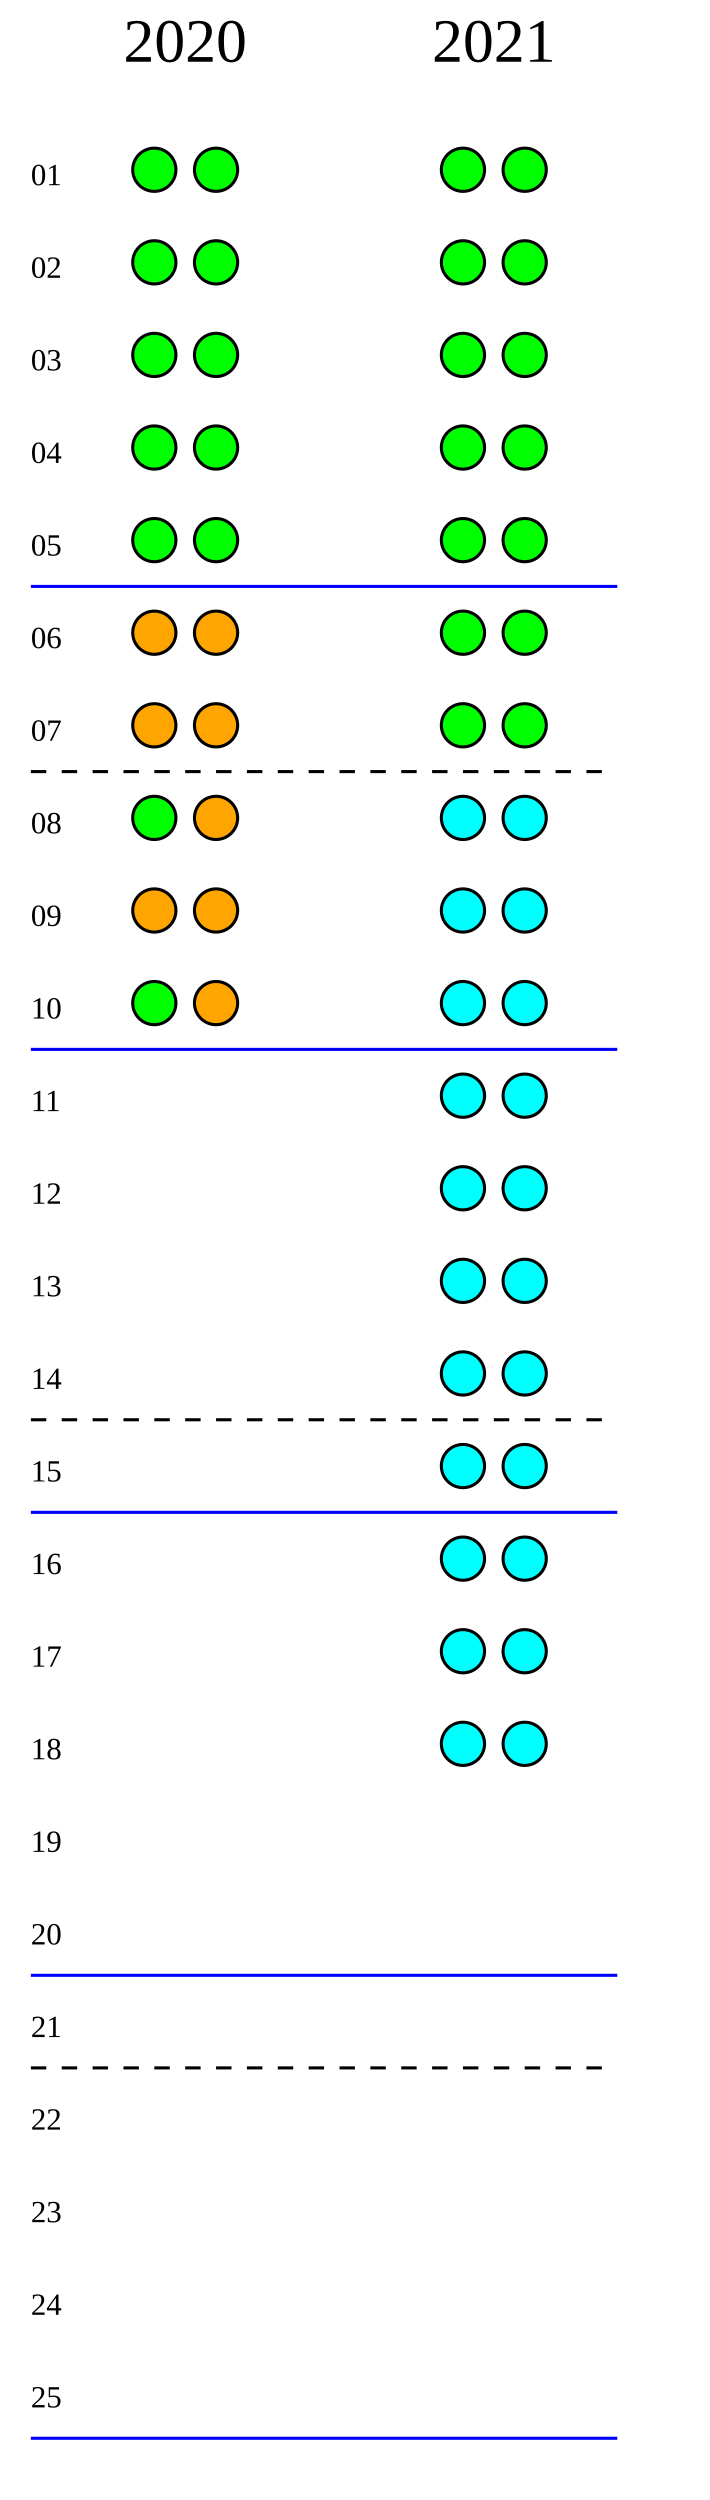
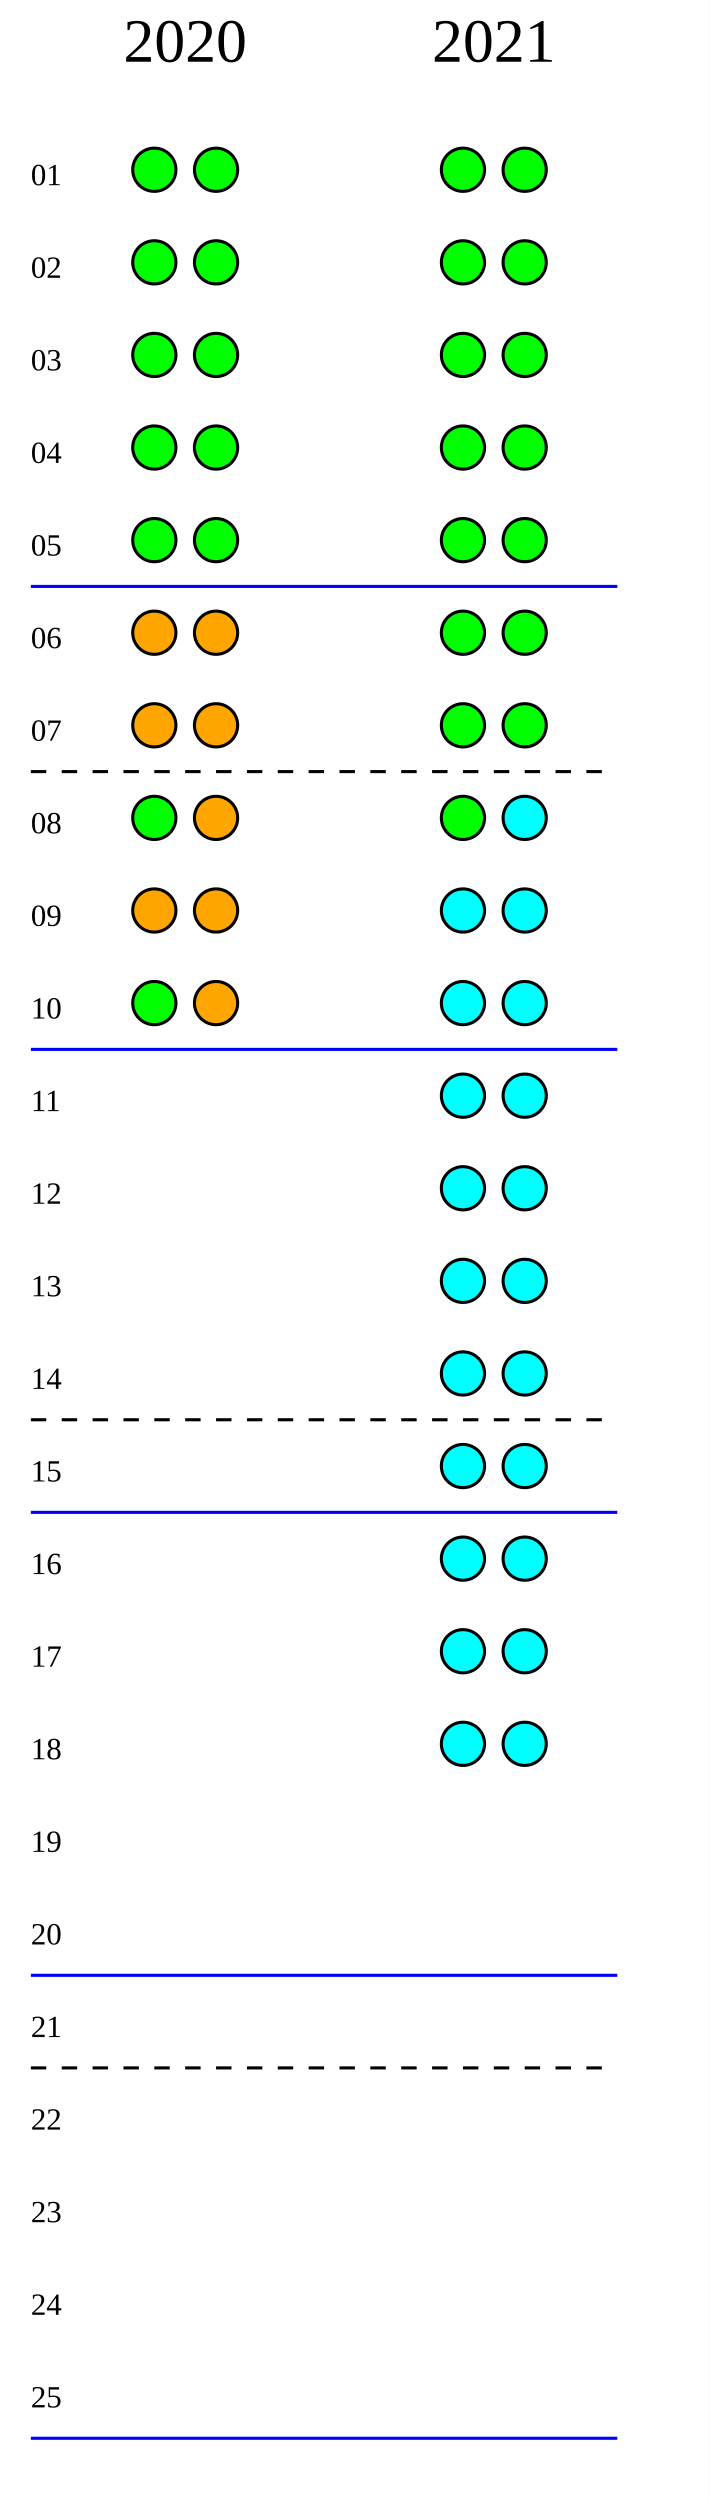
<svg xmlns="http://www.w3.org/2000/svg" height="810" viewBox="0 0 230 810" width="230">
  <rect fill="white" height="100%" width="100%" />
  <text font-size="20" text-anchor="middle" x="60" y="20">
2020
</text>
  <circle cx="50" cy="55" fill="lime" r="7" stroke="black" />
  <circle cx="70" cy="55" fill="lime" r="7" stroke="black" />
  <circle cx="50" cy="85" fill="lime" r="7" stroke="black" />
  <circle cx="70" cy="85" fill="lime" r="7" stroke="black" />
  <circle cx="50" cy="115" fill="lime" r="7" stroke="black" />
  <circle cx="70" cy="115" fill="lime" r="7" stroke="black" />
  <circle cx="50" cy="145" fill="lime" r="7" stroke="black" />
  <circle cx="70" cy="145" fill="lime" r="7" stroke="black" />
  <circle cx="50" cy="175" fill="lime" r="7" stroke="black" />
  <circle cx="70" cy="175" fill="lime" r="7" stroke="black" />
  <circle cx="50" cy="205" fill="orange" r="7" stroke="black" />
  <circle cx="70" cy="205" fill="orange" r="7" stroke="black" />
  <circle cx="50" cy="235" fill="orange" r="7" stroke="black" />
  <circle cx="70" cy="235" fill="orange" r="7" stroke="black" />
  <circle cx="50" cy="265" fill="lime" r="7" stroke="black" />
  <circle cx="70" cy="265" fill="orange" r="7" stroke="black" />
  <circle cx="50" cy="295" fill="orange" r="7" stroke="black" />
  <circle cx="70" cy="295" fill="orange" r="7" stroke="black" />
  <circle cx="50" cy="325" fill="lime" r="7" stroke="black" />
  <circle cx="70" cy="325" fill="orange" r="7" stroke="black" />
  <text font-size="20" text-anchor="middle" x="160" y="20">
2021
</text>
  <circle cx="150" cy="55" fill="lime" r="7" stroke="black" />
  <circle cx="170" cy="55" fill="lime" r="7" stroke="black" />
  <circle cx="150" cy="85" fill="lime" r="7" stroke="black" />
  <circle cx="170" cy="85" fill="lime" r="7" stroke="black" />
  <circle cx="150" cy="115" fill="lime" r="7" stroke="black" />
  <circle cx="170" cy="115" fill="lime" r="7" stroke="black" />
  <circle cx="150" cy="145" fill="lime" r="7" stroke="black" />
  <circle cx="170" cy="145" fill="lime" r="7" stroke="black" />
  <circle cx="150" cy="175" fill="lime" r="7" stroke="black" />
  <circle cx="170" cy="175" fill="lime" r="7" stroke="black" />
  <circle cx="150" cy="205" fill="lime" r="7" stroke="black" />
  <circle cx="170" cy="205" fill="lime" r="7" stroke="black" />
  <circle cx="150" cy="235" fill="lime" r="7" stroke="black" />
  <circle cx="170" cy="235" fill="lime" r="7" stroke="black" />
-   <circle cx="150" cy="265" fill="cyan" r="7" stroke="black" />
+   <circle cx="150" cy="265" fill="lime" r="7" stroke="black" />
  <circle cx="170" cy="265" fill="cyan" r="7" stroke="black" />
  <circle cx="150" cy="295" fill="cyan" r="7" stroke="black" />
  <circle cx="170" cy="295" fill="cyan" r="7" stroke="black" />
  <circle cx="150" cy="325" fill="cyan" r="7" stroke="black" />
  <circle cx="170" cy="325" fill="cyan" r="7" stroke="black" />
  <circle cx="150" cy="355" fill="cyan" r="7" stroke="black" />
  <circle cx="170" cy="355" fill="cyan" r="7" stroke="black" />
  <circle cx="150" cy="385" fill="cyan" r="7" stroke="black" />
  <circle cx="170" cy="385" fill="cyan" r="7" stroke="black" />
  <circle cx="150" cy="415" fill="cyan" r="7" stroke="black" />
  <circle cx="170" cy="415" fill="cyan" r="7" stroke="black" />
  <circle cx="150" cy="445" fill="cyan" r="7" stroke="black" />
  <circle cx="170" cy="445" fill="cyan" r="7" stroke="black" />
  <circle cx="150" cy="475" fill="cyan" r="7" stroke="black" />
  <circle cx="170" cy="475" fill="cyan" r="7" stroke="black" />
  <circle cx="150" cy="505" fill="cyan" r="7" stroke="black" />
  <circle cx="170" cy="505" fill="cyan" r="7" stroke="black" />
  <circle cx="150" cy="535" fill="cyan" r="7" stroke="black" />
  <circle cx="170" cy="535" fill="cyan" r="7" stroke="black" />
  <circle cx="150" cy="565" fill="cyan" r="7" stroke="black" />
  <circle cx="170" cy="565" fill="cyan" r="7" stroke="black" />
  <text font-size="10" x="10" y="60">
01
</text>
  <text font-size="10" x="10" y="90">
02
</text>
  <text font-size="10" x="10" y="120">
03
</text>
  <text font-size="10" x="10" y="150">
04
</text>
  <text font-size="10" x="10" y="180">
05
</text>
  <line stroke="blue" x1="10" x2="200" y1="190" y2="190" />
  <text font-size="10" x="10" y="210">
06
</text>
  <text font-size="10" x="10" y="240">
07
</text>
  <line stroke="black" stroke-dasharray="5,5" x1="10" x2="200" y1="250" y2="250" />
  <text font-size="10" x="10" y="270">
08
</text>
  <text font-size="10" x="10" y="300">
09
</text>
  <text font-size="10" x="10" y="330">
10
</text>
  <line stroke="blue" x1="10" x2="200" y1="340" y2="340" />
  <text font-size="10" x="10" y="360">
11
</text>
  <text font-size="10" x="10" y="390">
12
</text>
  <text font-size="10" x="10" y="420">
13
</text>
  <text font-size="10" x="10" y="450">
14
</text>
  <line stroke="black" stroke-dasharray="5,5" x1="10" x2="200" y1="460" y2="460" />
  <text font-size="10" x="10" y="480">
15
</text>
  <line stroke="blue" x1="10" x2="200" y1="490" y2="490" />
  <text font-size="10" x="10" y="510">
16
</text>
  <text font-size="10" x="10" y="540">
17
</text>
  <text font-size="10" x="10" y="570">
18
</text>
  <text font-size="10" x="10" y="600">
19
</text>
  <text font-size="10" x="10" y="630">
20
</text>
  <line stroke="blue" x1="10" x2="200" y1="640" y2="640" />
  <text font-size="10" x="10" y="660">
21
</text>
  <line stroke="black" stroke-dasharray="5,5" x1="10" x2="200" y1="670" y2="670" />
  <text font-size="10" x="10" y="690">
22
</text>
  <text font-size="10" x="10" y="720">
23
</text>
  <text font-size="10" x="10" y="750">
24
</text>
  <text font-size="10" x="10" y="780">
25
</text>
  <line stroke="blue" x1="10" x2="200" y1="790" y2="790" />
</svg>
